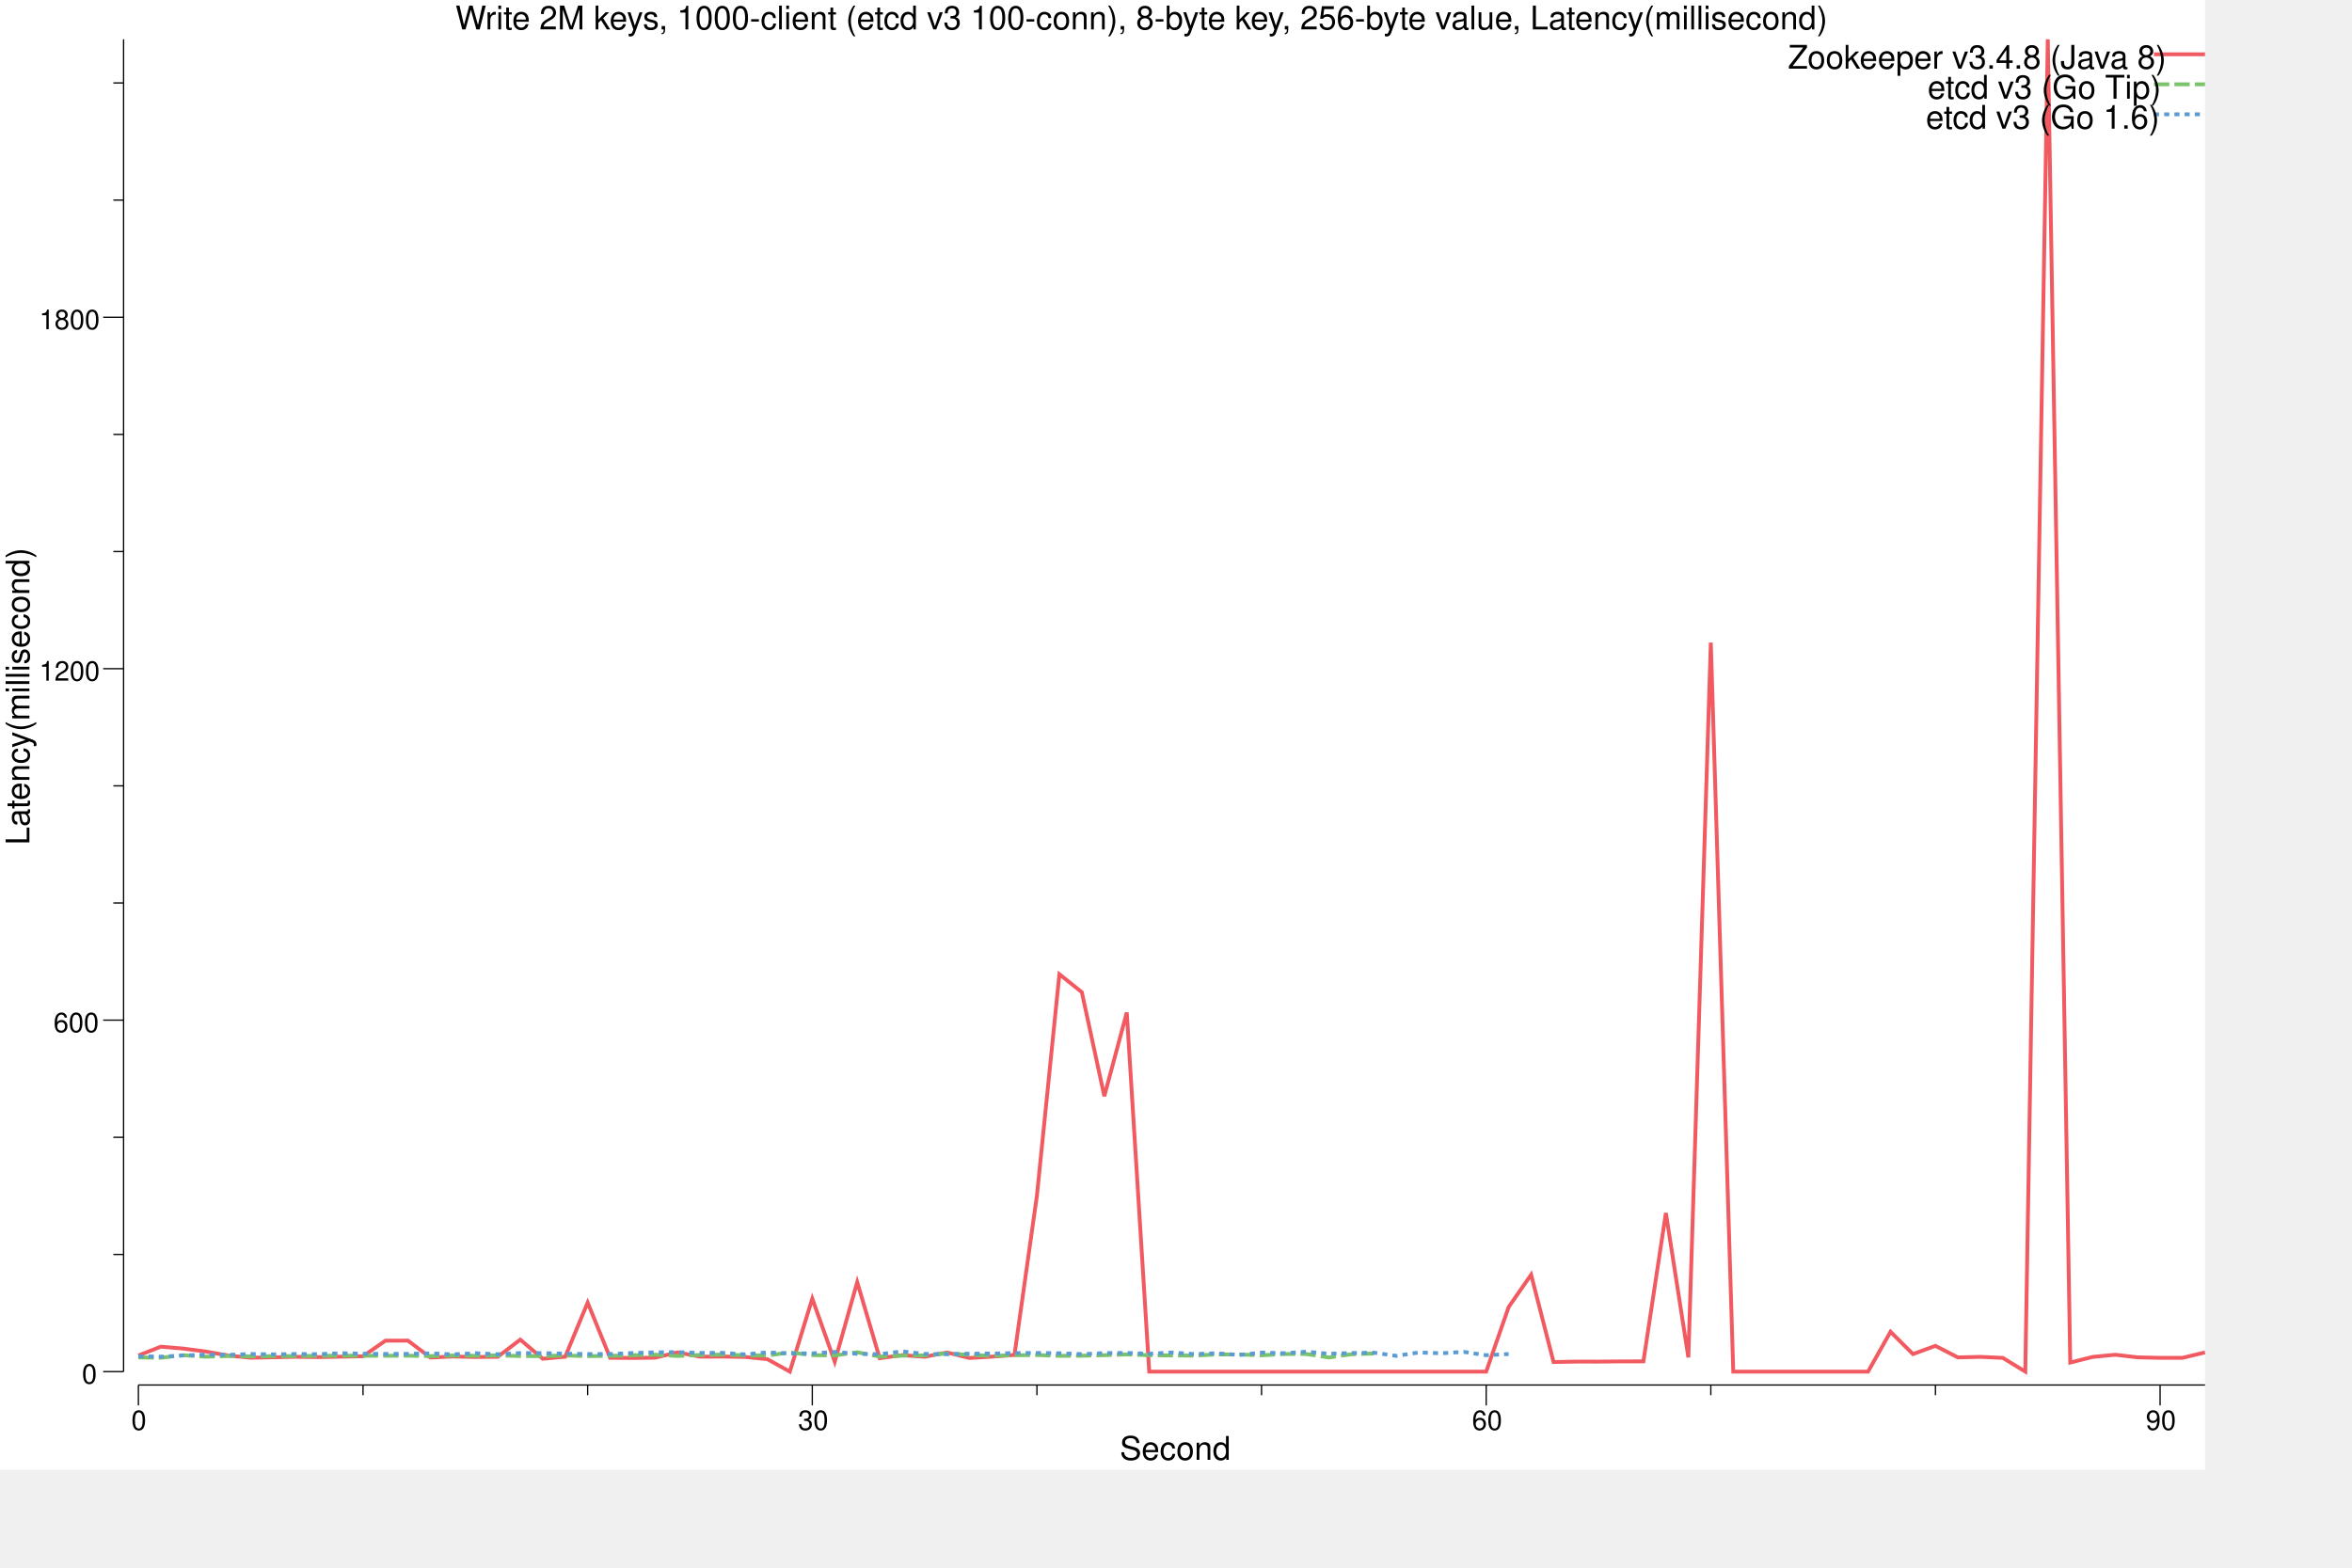
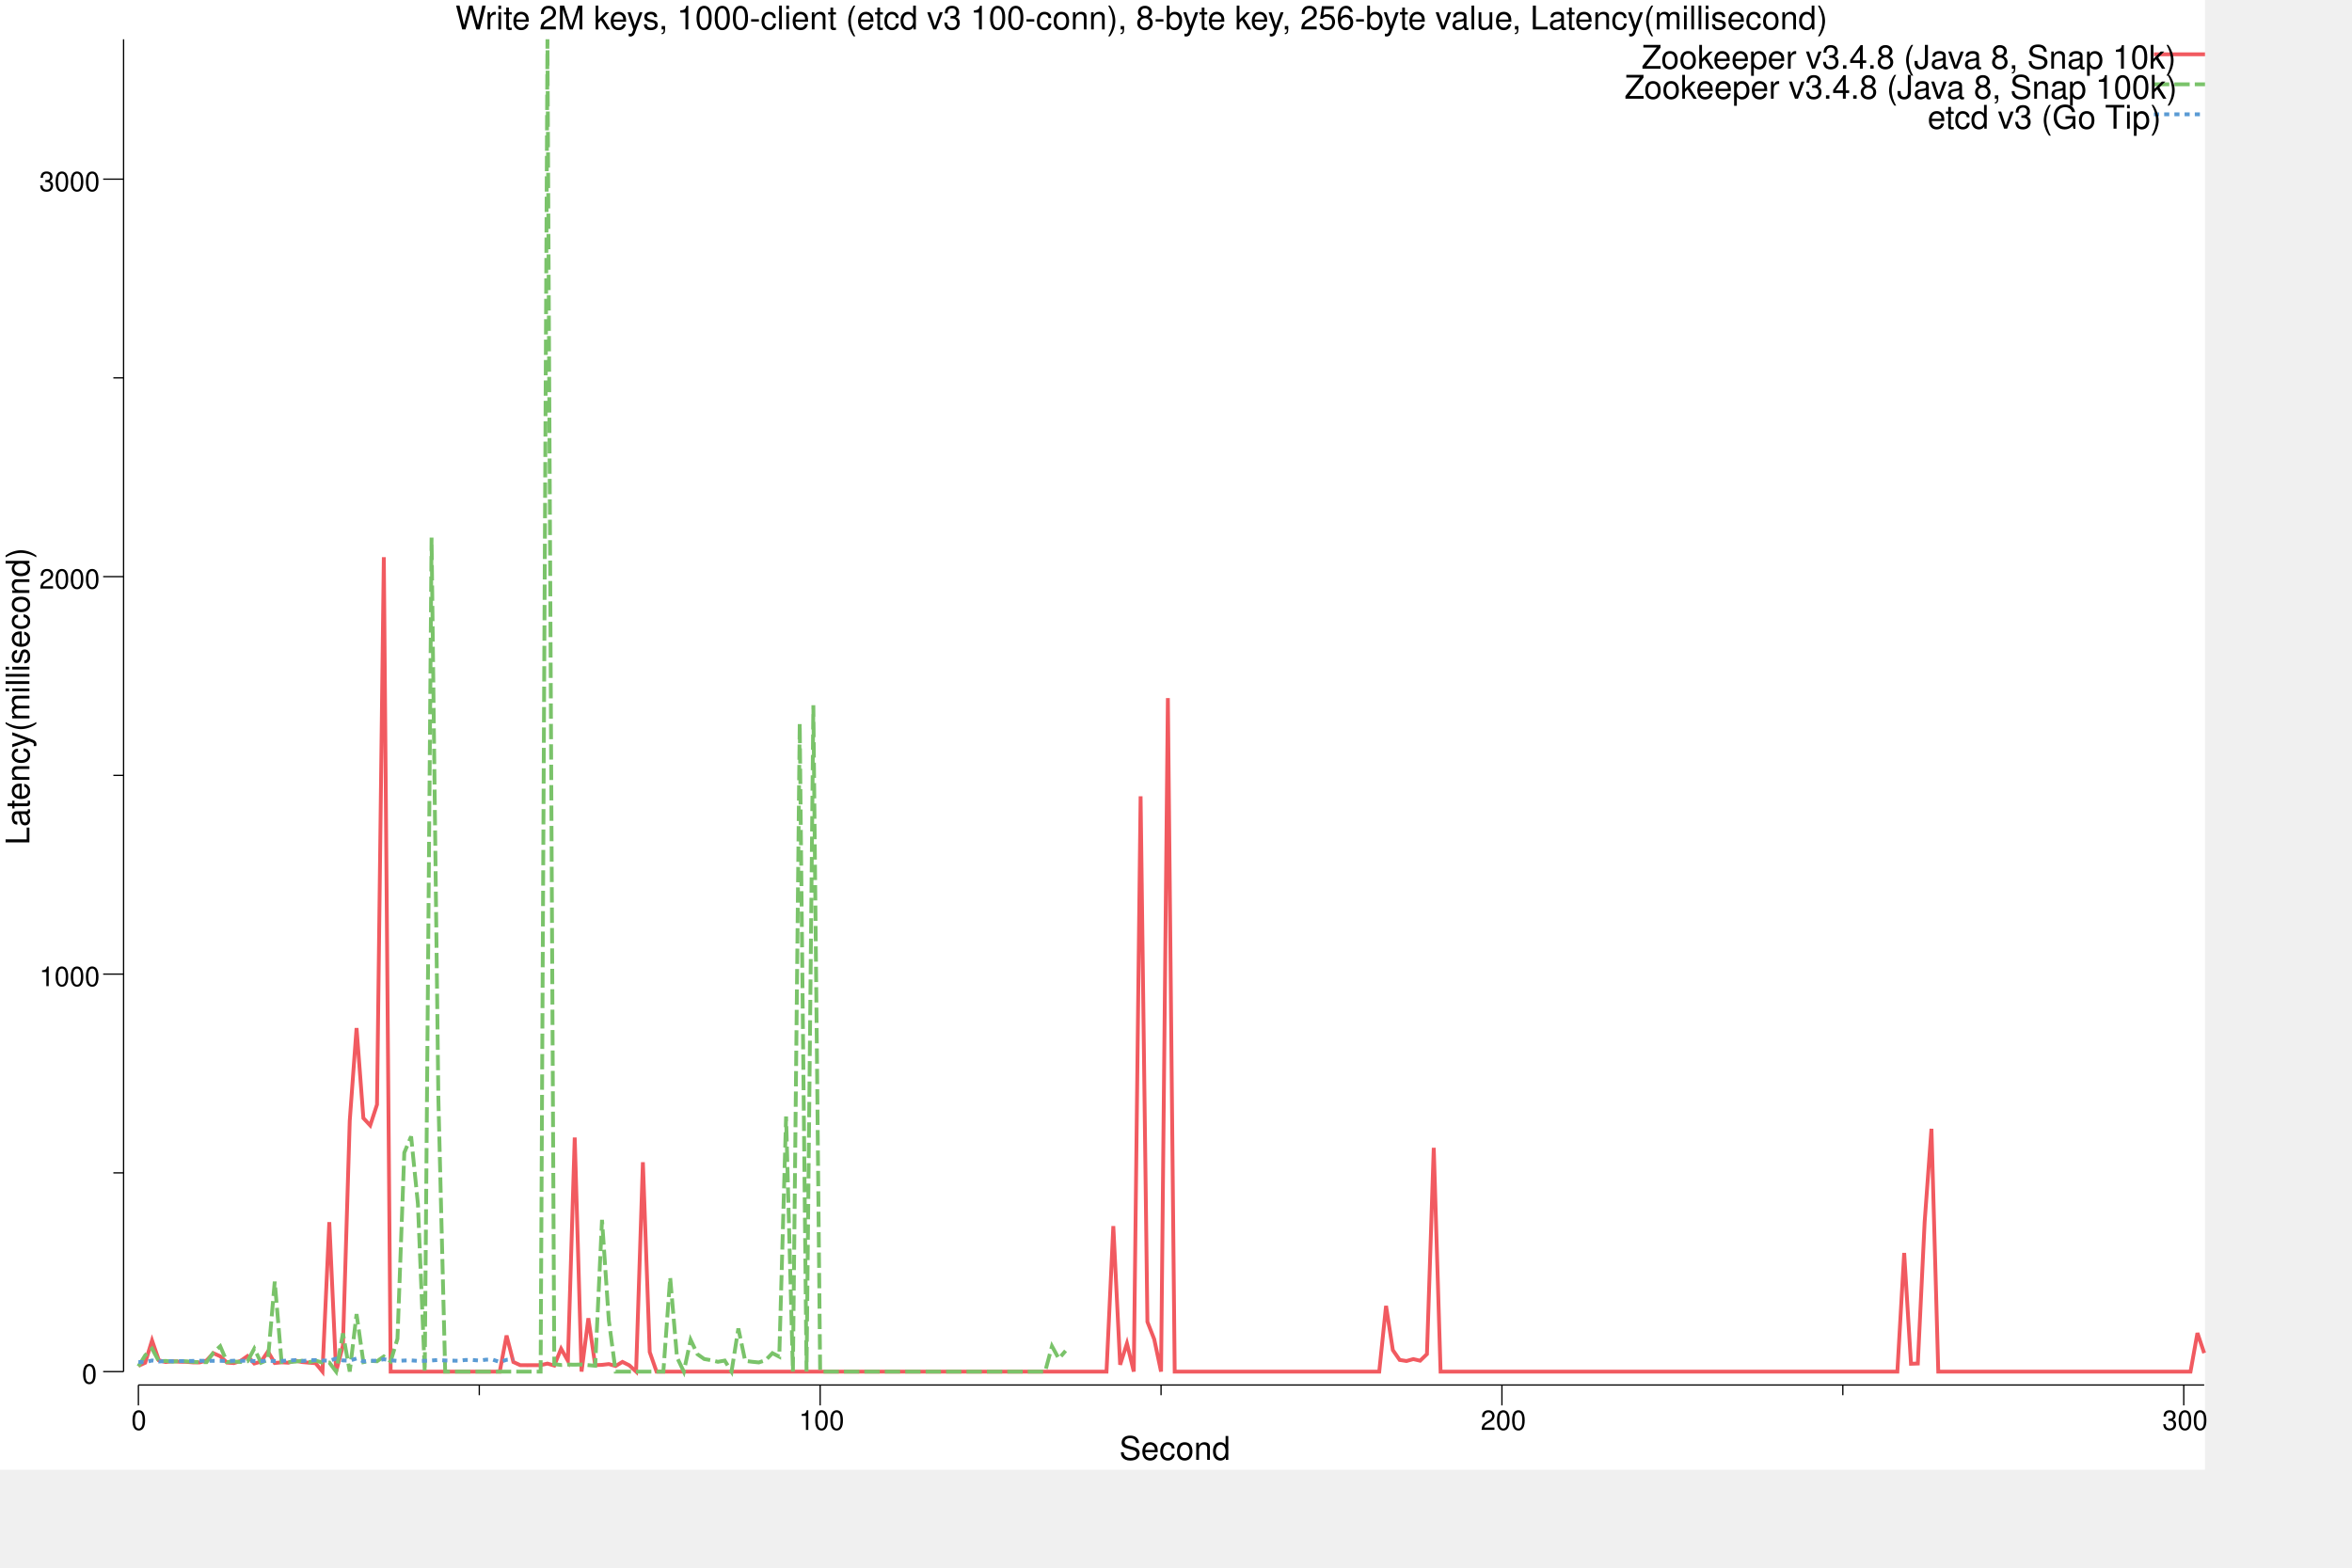
<svg xmlns="http://www.w3.org/2000/svg" width="12in" height="8in">
  <g transform="scale(1, -1) translate(0, -720)">
    <path d="M0,0L1080,0L1080,720L0,720Z" style="fill:#FFFFFF" />
    <text x="223.05" y="-705.6" transform="scale(1, -1)" style="font-family:Helvetica;font-weight:normal;font-style:normal;font-size:12pt">Write 2M keys, 1000-client (etcd v3 100-conn), 8-byte key, 256-byte value, Latency(millisecond)</text>
-     <text x="548.46" y="-4.849" transform="scale(1, -1)" style="font-family:Helvetica;font-weight:normal;font-style:normal;font-size:12pt">Second</text>
+     <text x="548.25" y="-4.849" transform="scale(1, -1)" style="font-family:Helvetica;font-weight:normal;font-style:normal;font-size:12pt">Second</text>
    <text x="64.31" y="-19.498" transform="scale(1, -1)" style="font-family:Helvetica;font-weight:normal;font-style:normal;font-size:10pt">0</text>
-     <text x="390.9" y="-19.498" transform="scale(1, -1)" style="font-family:Helvetica;font-weight:normal;font-style:normal;font-size:10pt">30</text>
-     <text x="720.97" y="-19.498" transform="scale(1, -1)" style="font-family:Helvetica;font-weight:normal;font-style:normal;font-size:10pt">60</text>
-     <text x="1051" y="-19.498" transform="scale(1, -1)" style="font-family:Helvetica;font-weight:normal;font-style:normal;font-size:10pt">90</text>
+     <text x="391.29" y="-19.498" transform="scale(1, -1)" style="font-family:Helvetica;font-weight:normal;font-style:normal;font-size:10pt">100</text>
+     <text x="725.22" y="-19.498" transform="scale(1, -1)" style="font-family:Helvetica;font-weight:normal;font-style:normal;font-size:10pt">200</text>
+     <text x="1059.1" y="-19.498" transform="scale(1, -1)" style="font-family:Helvetica;font-weight:normal;font-style:normal;font-size:10pt">300</text>
    <path d="M67.786,31.498L67.786,41.498" style="fill:none;stroke:#000000;stroke-width:0.625" />
-     <path d="M397.86,31.498L397.86,41.498" style="fill:none;stroke:#000000;stroke-width:0.625" />
-     <path d="M727.93,31.498L727.93,41.498" style="fill:none;stroke:#000000;stroke-width:0.625" />
-     <path d="M1058,31.498L1058,41.498" style="fill:none;stroke:#000000;stroke-width:0.625" />
-     <path d="M177.81,36.498L177.81,41.498" style="fill:none;stroke:#000000;stroke-width:0.625" />
-     <path d="M287.83,36.498L287.83,41.498" style="fill:none;stroke:#000000;stroke-width:0.625" />
-     <path d="M507.88,36.498L507.88,41.498" style="fill:none;stroke:#000000;stroke-width:0.625" />
-     <path d="M617.9,36.498L617.9,41.498" style="fill:none;stroke:#000000;stroke-width:0.625" />
-     <path d="M837.95,36.498L837.95,41.498" style="fill:none;stroke:#000000;stroke-width:0.625" />
-     <path d="M947.97,36.498L947.97,41.498" style="fill:none;stroke:#000000;stroke-width:0.625" />
-     <path d="M67.786,41.498L1080,41.498" style="fill:none;stroke:#000000;stroke-width:0.625" />
+     <path d="M401.71,31.498L401.71,41.498" style="fill:none;stroke:#000000;stroke-width:0.625" />
+     <path d="M735.64,31.498L735.64,41.498" style="fill:none;stroke:#000000;stroke-width:0.625" />
+     <path d="M1069.6,31.498L1069.6,41.498" style="fill:none;stroke:#000000;stroke-width:0.625" />
+     <path d="M234.75,36.498L234.75,41.498" style="fill:none;stroke:#000000;stroke-width:0.625" />
+     <path d="M568.68,36.498L568.68,41.498" style="fill:none;stroke:#000000;stroke-width:0.625" />
+     <path d="M902.61,36.498L902.61,41.498" style="fill:none;stroke:#000000;stroke-width:0.625" />
+     <path d="M67.786,41.498L1079.6,41.498" style="fill:none;stroke:#000000;stroke-width:0.625" />
    <g transform="rotate(90)">
      <text x="306.05" y="14.399" transform="scale(1, -1)" style="font-family:Helvetica;font-weight:normal;font-style:normal;font-size:12pt">Latency(millisecond)</text>
    </g>
    <text x="40.104" y="-42.186" transform="scale(1, -1)" style="font-family:Helvetica;font-weight:normal;font-style:normal;font-size:10pt">0</text>
-     <text x="26.2" y="-214.36" transform="scale(1, -1)" style="font-family:Helvetica;font-weight:normal;font-style:normal;font-size:10pt">600</text>
-     <text x="19.248" y="-386.54" transform="scale(1, -1)" style="font-family:Helvetica;font-weight:normal;font-style:normal;font-size:10pt">1200</text>
-     <text x="19.248" y="-558.71" transform="scale(1, -1)" style="font-family:Helvetica;font-weight:normal;font-style:normal;font-size:10pt">1800</text>
+     <text x="19.248" y="-236.91" transform="scale(1, -1)" style="font-family:Helvetica;font-weight:normal;font-style:normal;font-size:10pt">1000</text>
+     <text x="19.248" y="-431.64" transform="scale(1, -1)" style="font-family:Helvetica;font-weight:normal;font-style:normal;font-size:10pt">2000</text>
+     <text x="19.248" y="-626.36" transform="scale(1, -1)" style="font-family:Helvetica;font-weight:normal;font-style:normal;font-size:10pt">3000</text>
    <path d="M50.529,48.06L60.529,48.06" style="fill:none;stroke:#000000;stroke-width:0.625" />
-     <path d="M50.529,220.24L60.529,220.24" style="fill:none;stroke:#000000;stroke-width:0.625" />
-     <path d="M50.529,392.41L60.529,392.41" style="fill:none;stroke:#000000;stroke-width:0.625" />
-     <path d="M50.529,564.58L60.529,564.58" style="fill:none;stroke:#000000;stroke-width:0.625" />
-     <path d="M55.529,105.45L60.529,105.45" style="fill:none;stroke:#000000;stroke-width:0.625" />
-     <path d="M55.529,162.84L60.529,162.84" style="fill:none;stroke:#000000;stroke-width:0.625" />
-     <path d="M55.529,277.63L60.529,277.63" style="fill:none;stroke:#000000;stroke-width:0.625" />
-     <path d="M55.529,335.02L60.529,335.02" style="fill:none;stroke:#000000;stroke-width:0.625" />
-     <path d="M55.529,449.8L60.529,449.8" style="fill:none;stroke:#000000;stroke-width:0.625" />
-     <path d="M55.529,507.19L60.529,507.19" style="fill:none;stroke:#000000;stroke-width:0.625" />
-     <path d="M55.529,621.98L60.529,621.98" style="fill:none;stroke:#000000;stroke-width:0.625" />
-     <path d="M55.529,679.37L60.529,679.37" style="fill:none;stroke:#000000;stroke-width:0.625" />
+     <path d="M50.529,242.79L60.529,242.79" style="fill:none;stroke:#000000;stroke-width:0.625" />
+     <path d="M50.529,437.51L60.529,437.51" style="fill:none;stroke:#000000;stroke-width:0.625" />
+     <path d="M50.529,632.24L60.529,632.24" style="fill:none;stroke:#000000;stroke-width:0.625" />
+     <path d="M55.529,145.42L60.529,145.42" style="fill:none;stroke:#000000;stroke-width:0.625" />
+     <path d="M55.529,340.15L60.529,340.15" style="fill:none;stroke:#000000;stroke-width:0.625" />
+     <path d="M55.529,534.88L60.529,534.88" style="fill:none;stroke:#000000;stroke-width:0.625" />
    <path d="M60.529,48.06L60.529,700.75" style="fill:none;stroke:#000000;stroke-width:0.625" />
-     <path d="M67.786,55.945L78.788,60.275L89.79,59.34L100.79,57.891L111.79,55.923L122.8,54.856L133.8,55.071L144.8,55.318L155.8,55.159L166.81,55.366L177.81,55.578L188.81,63.228L199.81,63.24L210.82,54.935L221.82,55.464L232.82,55.214L243.82,55.315L254.83,63.719L265.83,54.365L276.83,55.339L287.83,81.87L298.83,54.811L309.84,54.738L320.84,54.878L331.84,57.481L342.84,55.378L353.85,55.42L364.85,55.257L375.85,54.152L386.85,48.06L397.86,83.808L408.86,52.89L419.86,91.883L430.86,54.625L441.86,56.132L452.87,55.31L463.87,57.424L474.87,54.721L485.87,55.391L496.88,56.214L507.88,134.25L518.88,242.74L529.88,233.92L540.89,182.99L551.89,223.99L562.89,48.06L573.89,48.06L584.9,48.06L595.9,48.06L606.9,48.06L617.9,48.06L628.9,48.06L639.91,48.06L650.91,48.06L661.91,48.06L672.91,48.06L683.92,48.06L694.92,48.06L705.92,48.06L716.92,48.06L727.93,48.06L738.93,79.682L749.93,95.534L760.93,52.744L771.93,52.955L782.94,52.943L793.94,53.064L804.94,53.072L815.94,125.77L826.95,55.019L837.95,405.18L848.95,48.06L859.95,48.06L870.96,48.06L881.96,48.06L892.96,48.06L903.96,48.06L914.97,48.06L925.97,67.573L936.97,56.639L947.97,60.676L958.97,55.016L969.98,55.282L980.98,54.779L991.98,48.06L1003,700.75L1014,52.492L1025,55.253L1036,56.315L1047,55.045L1058,54.8L1069,54.797L1080,57.463" style="fill:none;stroke:#F15A60;stroke-width:1.875" />
-     <path d="M67.786,55.001L78.788,54.854L89.79,56.08L100.79,55.351L111.79,55.695L122.8,55.541L133.8,55.636L144.8,55.681L155.8,55.766L166.81,55.879L177.81,55.824L188.81,55.817L199.81,55.849L210.82,55.652L221.82,55.915L232.82,55.816L243.82,56.014L254.83,55.671L265.83,55.657L276.83,55.959L287.83,55.627L298.83,55.775L309.84,56.077L320.84,56.329L331.84,55.701L342.84,56.208L353.85,56.38L364.85,56.071L375.85,55.934L386.85,57.455L397.86,56.13L408.86,55.976L419.86,57.532L430.86,55.41L441.86,55.864L452.87,55.977L463.87,56.982L474.87,56.243L485.87,55.784L496.88,56.062L507.88,56.164L518.88,55.781L529.88,55.835L540.89,56.092L551.89,56.467L562.89,56.091L573.89,55.972L584.9,55.887L595.9,56.478L606.9,56.464L617.9,56.03L628.9,56.674L639.91,56.666L650.91,54.982L661.91,56.568L672.91,56.927" style="fill:none;stroke:#7AC36A;stroke-width:1.875;stroke-dasharray:7.5,2.5" />
-     <path d="M67.786,55.58L78.788,55.372L89.79,55.984L100.79,56.364L111.79,56.252L122.8,56.679L133.8,56.497L144.8,56.67L155.8,56.586L166.81,57.065L177.81,56.803L188.81,56.696L199.81,56.753L210.82,56.985L221.82,56.484L232.82,57.072L243.82,56.557L254.83,57.13L265.83,57.116L276.83,56.849L287.83,56.654L298.83,56.669L309.84,57.152L320.84,57.491L331.84,57.589L342.84,57.191L353.85,57.247L364.85,56.498L375.85,57.459L386.85,56.957L397.86,56.989L408.86,57.674L419.86,56.764L430.86,56.568L441.86,57.96L452.87,56.721L463.87,56.568L474.87,56.818L485.87,56.909L496.88,57.123L507.88,57.182L518.88,57.042L529.88,56.61L540.89,57.113L551.89,57.195L562.89,56.803L573.89,57.407L584.9,56.654L595.9,57.043L606.9,56.193L617.9,57.371L628.9,57.055L639.91,57.793L650.91,56.782L661.91,57.151L672.91,57.315L683.92,55.763L694.92,57.427L705.92,57.026L716.92,57.716L727.93,56.087L738.93,56.679" style="fill:none;stroke:#5A9BD4;stroke-width:1.875;stroke-dasharray:2.5,2.5" />
+     <path d="M67.786,50.878L71.125,52.394L74.464,63.329L77.804,53.598L81.143,52.739L84.482,53.175L87.821,52.902L91.161,52.851L94.5,52.572L97.839,52.575L101.18,53.497L104.52,57.067L107.86,55.57L111.2,52.48L114.54,52.226L117.87,53.294L121.21,55.661L124.55,52.025L127.89,52.962L131.23,57.909L134.57,52.266L137.91,52.619L141.25,52.419L144.59,53.448L147.93,52.735L151.27,52.444L154.61,52.162L157.95,48.06L161.29,121.28L164.63,48.06L167.96,60.776L171.3,170.87L174.64,216.37L177.98,172.24L181.32,168.66L184.66,178.87L188,447.04L191.34,48.06L194.68,48.06L198.02,48.06L201.36,48.06L204.7,48.06L208.04,48.06L211.38,48.06L214.71,48.06L218.05,48.06L221.39,48.06L224.73,48.06L228.07,48.06L231.41,48.06L234.75,48.06L238.09,48.06L241.43,48.06L244.77,48.06L248.11,65.725L251.45,52.754L254.79,51.226L258.13,51.194L261.46,51.206L264.8,51.232L268.14,51.988L271.48,51.036L274.82,59.282L278.16,53.338L281.5,162.73L284.84,48.06L288.18,74.21L291.52,51.229L294.86,51.364L298.2,51.752L301.54,50.808L304.88,52.819L308.21,51.148L311.55,48.06L314.89,150.63L318.23,57.634L321.57,48.06L324.91,48.06L328.25,48.06L331.59,48.06L334.93,48.06L338.27,48.06L341.61,48.06L344.95,48.06L348.29,48.06L351.63,48.06L354.96,48.06L358.3,48.06L361.64,48.06L364.98,48.06L368.32,48.06L371.66,48.06L375,48.06L378.34,48.06L381.68,48.06L385.02,48.06L388.36,48.06L391.7,48.06L395.04,48.06L398.38,48.06L401.71,48.06L405.05,48.06L408.39,48.06L411.73,48.06L415.07,48.06L418.41,48.06L421.75,48.06L425.09,48.06L428.43,48.06L431.77,48.06L435.11,48.06L438.45,48.06L441.79,48.06L445.13,48.06L448.46,48.06L451.8,48.06L455.14,48.06L458.48,48.06L461.82,48.06L465.16,48.06L468.5,48.06L471.84,48.06L475.18,48.06L478.52,48.06L481.86,48.06L485.2,48.06L488.54,48.06L491.88,48.06L495.21,48.06L498.55,48.06L501.89,48.06L505.23,48.06L508.57,48.06L511.91,48.06L515.25,48.06L518.59,48.06L521.93,48.06L525.27,48.06L528.61,48.06L531.95,48.06L535.29,48.06L538.63,48.06L541.96,48.06L545.3,119.35L548.64,51.409L551.98,61.877L555.32,48.06L558.66,329.91L562,72.461L565.34,63.899L568.68,48.06L572.02,378.01L575.36,48.06L578.7,48.06L582.04,48.06L585.38,48.06L588.71,48.06L592.05,48.06L595.39,48.06L598.73,48.06L602.07,48.06L605.41,48.06L608.75,48.06L612.09,48.06L615.43,48.06L618.77,48.06L622.11,48.06L625.45,48.06L628.79,48.06L632.13,48.06L635.46,48.06L638.8,48.06L642.14,48.06L645.48,48.06L648.82,48.06L652.16,48.06L655.5,48.06L658.84,48.06L662.18,48.06L665.52,48.06L668.86,48.06L672.2,48.06L675.54,48.06L678.88,80.256L682.21,58.582L685.55,53.772L688.89,53.252L692.23,54.185L695.57,53.403L698.91,56.628L702.25,157.7L705.59,48.06L708.93,48.06L712.27,48.06L715.61,48.06L718.95,48.06L722.29,48.06L725.63,48.06L728.96,48.06L732.3,48.06L735.64,48.06L738.98,48.06L742.32,48.06L745.66,48.06L749,48.06L752.34,48.06L755.68,48.06L759.02,48.06L762.36,48.06L765.7,48.06L769.04,48.06L772.38,48.06L775.71,48.06L779.05,48.06L782.39,48.06L785.73,48.06L789.07,48.06L792.41,48.06L795.75,48.06L799.09,48.06L802.43,48.06L805.77,48.06L809.11,48.06L812.45,48.06L815.79,48.06L819.13,48.06L822.46,48.06L825.8,48.06L829.14,48.06L832.48,48.06L835.82,48.06L839.16,48.06L842.5,48.06L845.84,48.06L849.18,48.06L852.52,48.06L855.86,48.06L859.2,48.06L862.54,48.06L865.88,48.06L869.21,48.06L872.55,48.06L875.89,48.06L879.23,48.06L882.57,48.06L885.91,48.06L889.25,48.06L892.59,48.06L895.93,48.06L899.27,48.06L902.61,48.06L905.95,48.06L909.29,48.06L912.63,48.06L915.96,48.06L919.3,48.06L922.64,48.06L925.98,48.06L929.32,48.06L932.66,106.2L936,51.899L939.34,52.017L942.68,121.3L946.02,167.01L949.36,48.06L952.7,48.06L956.04,48.06L959.38,48.06L962.71,48.06L966.05,48.06L969.39,48.06L972.73,48.06L976.07,48.06L979.41,48.06L982.75,48.06L986.09,48.06L989.43,48.06L992.77,48.06L996.11,48.06L999.45,48.06L1002.8,48.06L1006.1,48.06L1009.5,48.06L1012.8,48.06L1016.1,48.06L1019.5,48.06L1022.8,48.06L1026.2,48.06L1029.5,48.06L1032.8,48.06L1036.2,48.06L1039.5,48.06L1042.9,48.06L1046.2,48.06L1049.5,48.06L1052.9,48.06L1056.2,48.06L1059.6,48.06L1062.9,48.06L1066.2,48.06L1069.6,48.06L1072.9,48.06L1076.3,66.959L1079.6,57.132" style="fill:none;stroke:#F15A60;stroke-width:1.875" />
+     <path d="M67.786,50.637L71.125,56.026L74.464,59.301L77.804,53.146L81.143,53.288L84.482,52.904L87.821,53.246L91.161,53.079L94.5,52.856L97.839,52.653L101.18,52.686L104.52,57.364L107.86,60.49L111.2,52.736L114.54,53.027L117.87,52.778L121.21,53.119L124.55,59.328L127.89,52.401L131.23,53.882L134.57,92.166L137.91,52.709L141.25,52.749L144.59,52.932L147.93,53.385L151.27,52.66L154.61,53.424L157.95,52.495L161.29,52.5L164.63,48.06L167.96,66.792L171.3,48.06L174.64,76.234L177.98,52.673L181.32,53.315L184.66,53.125L188,55.475L191.34,53.09L194.68,64.137L198.02,155.3L201.36,163.27L204.7,130.15L208.04,48.06L211.38,456.63L214.71,181.88L218.05,48.06L221.39,48.06L224.73,48.06L228.07,48.06L231.41,48.06L234.75,48.06L238.09,48.06L241.43,48.06L244.77,48.06L248.11,48.06L251.45,48.06L254.79,48.06L258.13,48.06L261.46,48.06L264.8,48.06L268.14,700.75L271.48,51.74L274.82,51.288L278.16,51.51L281.5,51.44L284.84,51.541L288.18,51.229L291.52,50.926L294.86,122.41L298.2,73.138L301.54,48.06L304.88,48.06L308.21,48.06L311.55,48.06L314.89,48.06L318.23,48.06L321.57,48.06L324.91,48.06L328.25,94.221L331.59,55.033L334.93,48.06L338.27,63.631L341.61,56.573L344.95,54.22L348.29,53.643L351.63,52.864L354.96,53.468L358.3,48.06L361.64,69.191L364.98,53.329L368.32,52.888L371.66,52.551L375,53.652L378.34,57.092L381.68,55.365L385.02,173.05L388.36,48.06L391.7,365.6L395.04,48.06L398.38,374.52L401.71,48.06L405.05,48.06L408.39,48.06L411.73,48.06L415.07,48.06L418.41,48.06L421.75,48.06L425.09,48.06L428.43,48.06L431.77,48.06L435.11,48.06L438.45,48.06L441.79,48.06L445.13,48.06L448.46,48.06L451.8,48.06L455.14,48.06L458.48,48.06L461.82,48.06L465.16,48.06L468.5,48.06L471.84,48.06L475.18,48.06L478.52,48.06L481.86,48.06L485.2,48.06L488.54,48.06L491.88,48.06L495.21,48.06L498.55,48.06L501.89,48.06L505.23,48.06L508.57,48.06L511.91,48.06L515.25,60.527L518.59,54.398L521.93,58.244" style="fill:none;stroke:#7AC36A;stroke-width:1.875;stroke-dasharray:7.5,2.5" />
+     <path d="M67.786,52.77L71.125,52.671L74.464,53.502L77.804,53.008L81.143,53.241L84.482,53.136L87.821,53.201L91.161,53.232L94.5,53.289L97.839,53.366L101.18,53.329L104.52,53.324L107.86,53.345L111.2,53.212L114.54,53.391L117.87,53.323L121.21,53.458L124.55,53.225L127.89,53.215L131.23,53.42L134.57,53.195L137.91,53.296L141.25,53.501L144.59,53.671L147.93,53.245L151.27,53.589L154.61,53.706L157.95,53.496L161.29,53.403L164.63,54.436L167.96,53.537L171.3,53.432L174.64,54.488L177.98,53.048L181.32,53.356L184.66,53.432L188,54.115L191.34,53.613L194.68,53.302L198.02,53.49L201.36,53.56L204.7,53.3L208.04,53.336L211.38,53.511L214.71,53.765L218.05,53.51L221.39,53.429L224.73,53.372L228.07,53.772L231.41,53.763L234.75,53.468L238.09,53.906L241.43,53.9L244.77,52.757L248.11,53.834L251.45,54.077" style="fill:none;stroke:#5A9BD4;stroke-width:1.875;stroke-dasharray:2.5,2.5" />
    <path d="M1055,693.4L1080,693.4" style="fill:none;stroke:#F15A60;stroke-width:1.875" />
-     <text x="875.74" y="-686.35" transform="scale(1, -1)" style="font-family:Helvetica;font-weight:normal;font-style:normal;font-size:12pt">Zookeeper v3.4.8 (Java 8)</text>
+     <text x="804.02" y="-686.35" transform="scale(1, -1)" style="font-family:Helvetica;font-weight:normal;font-style:normal;font-size:12pt">Zookeeper v3.4.8 (Java 8, Snap 10k)</text>
    <path d="M1055,678.7L1080,678.7" style="fill:none;stroke:#7AC36A;stroke-width:1.875;stroke-dasharray:7.5,2.5" />
-     <text x="944.13" y="-671.65" transform="scale(1, -1)" style="font-family:Helvetica;font-weight:normal;font-style:normal;font-size:12pt">etcd v3 (Go Tip)</text>
+     <text x="795.68" y="-671.65" transform="scale(1, -1)" style="font-family:Helvetica;font-weight:normal;font-style:normal;font-size:12pt">Zookeeper v3.4.8 (Java 8, Snap 100k)</text>
    <path d="M1055,664L1080,664" style="fill:none;stroke:#5A9BD4;stroke-width:1.875;stroke-dasharray:2.5,2.5" />
-     <text x="943.28" y="-656.95" transform="scale(1, -1)" style="font-family:Helvetica;font-weight:normal;font-style:normal;font-size:12pt">etcd v3 (Go 1.6)</text>
+     <text x="944.13" y="-656.95" transform="scale(1, -1)" style="font-family:Helvetica;font-weight:normal;font-style:normal;font-size:12pt">etcd v3 (Go Tip)</text>
  </g>
</svg>
